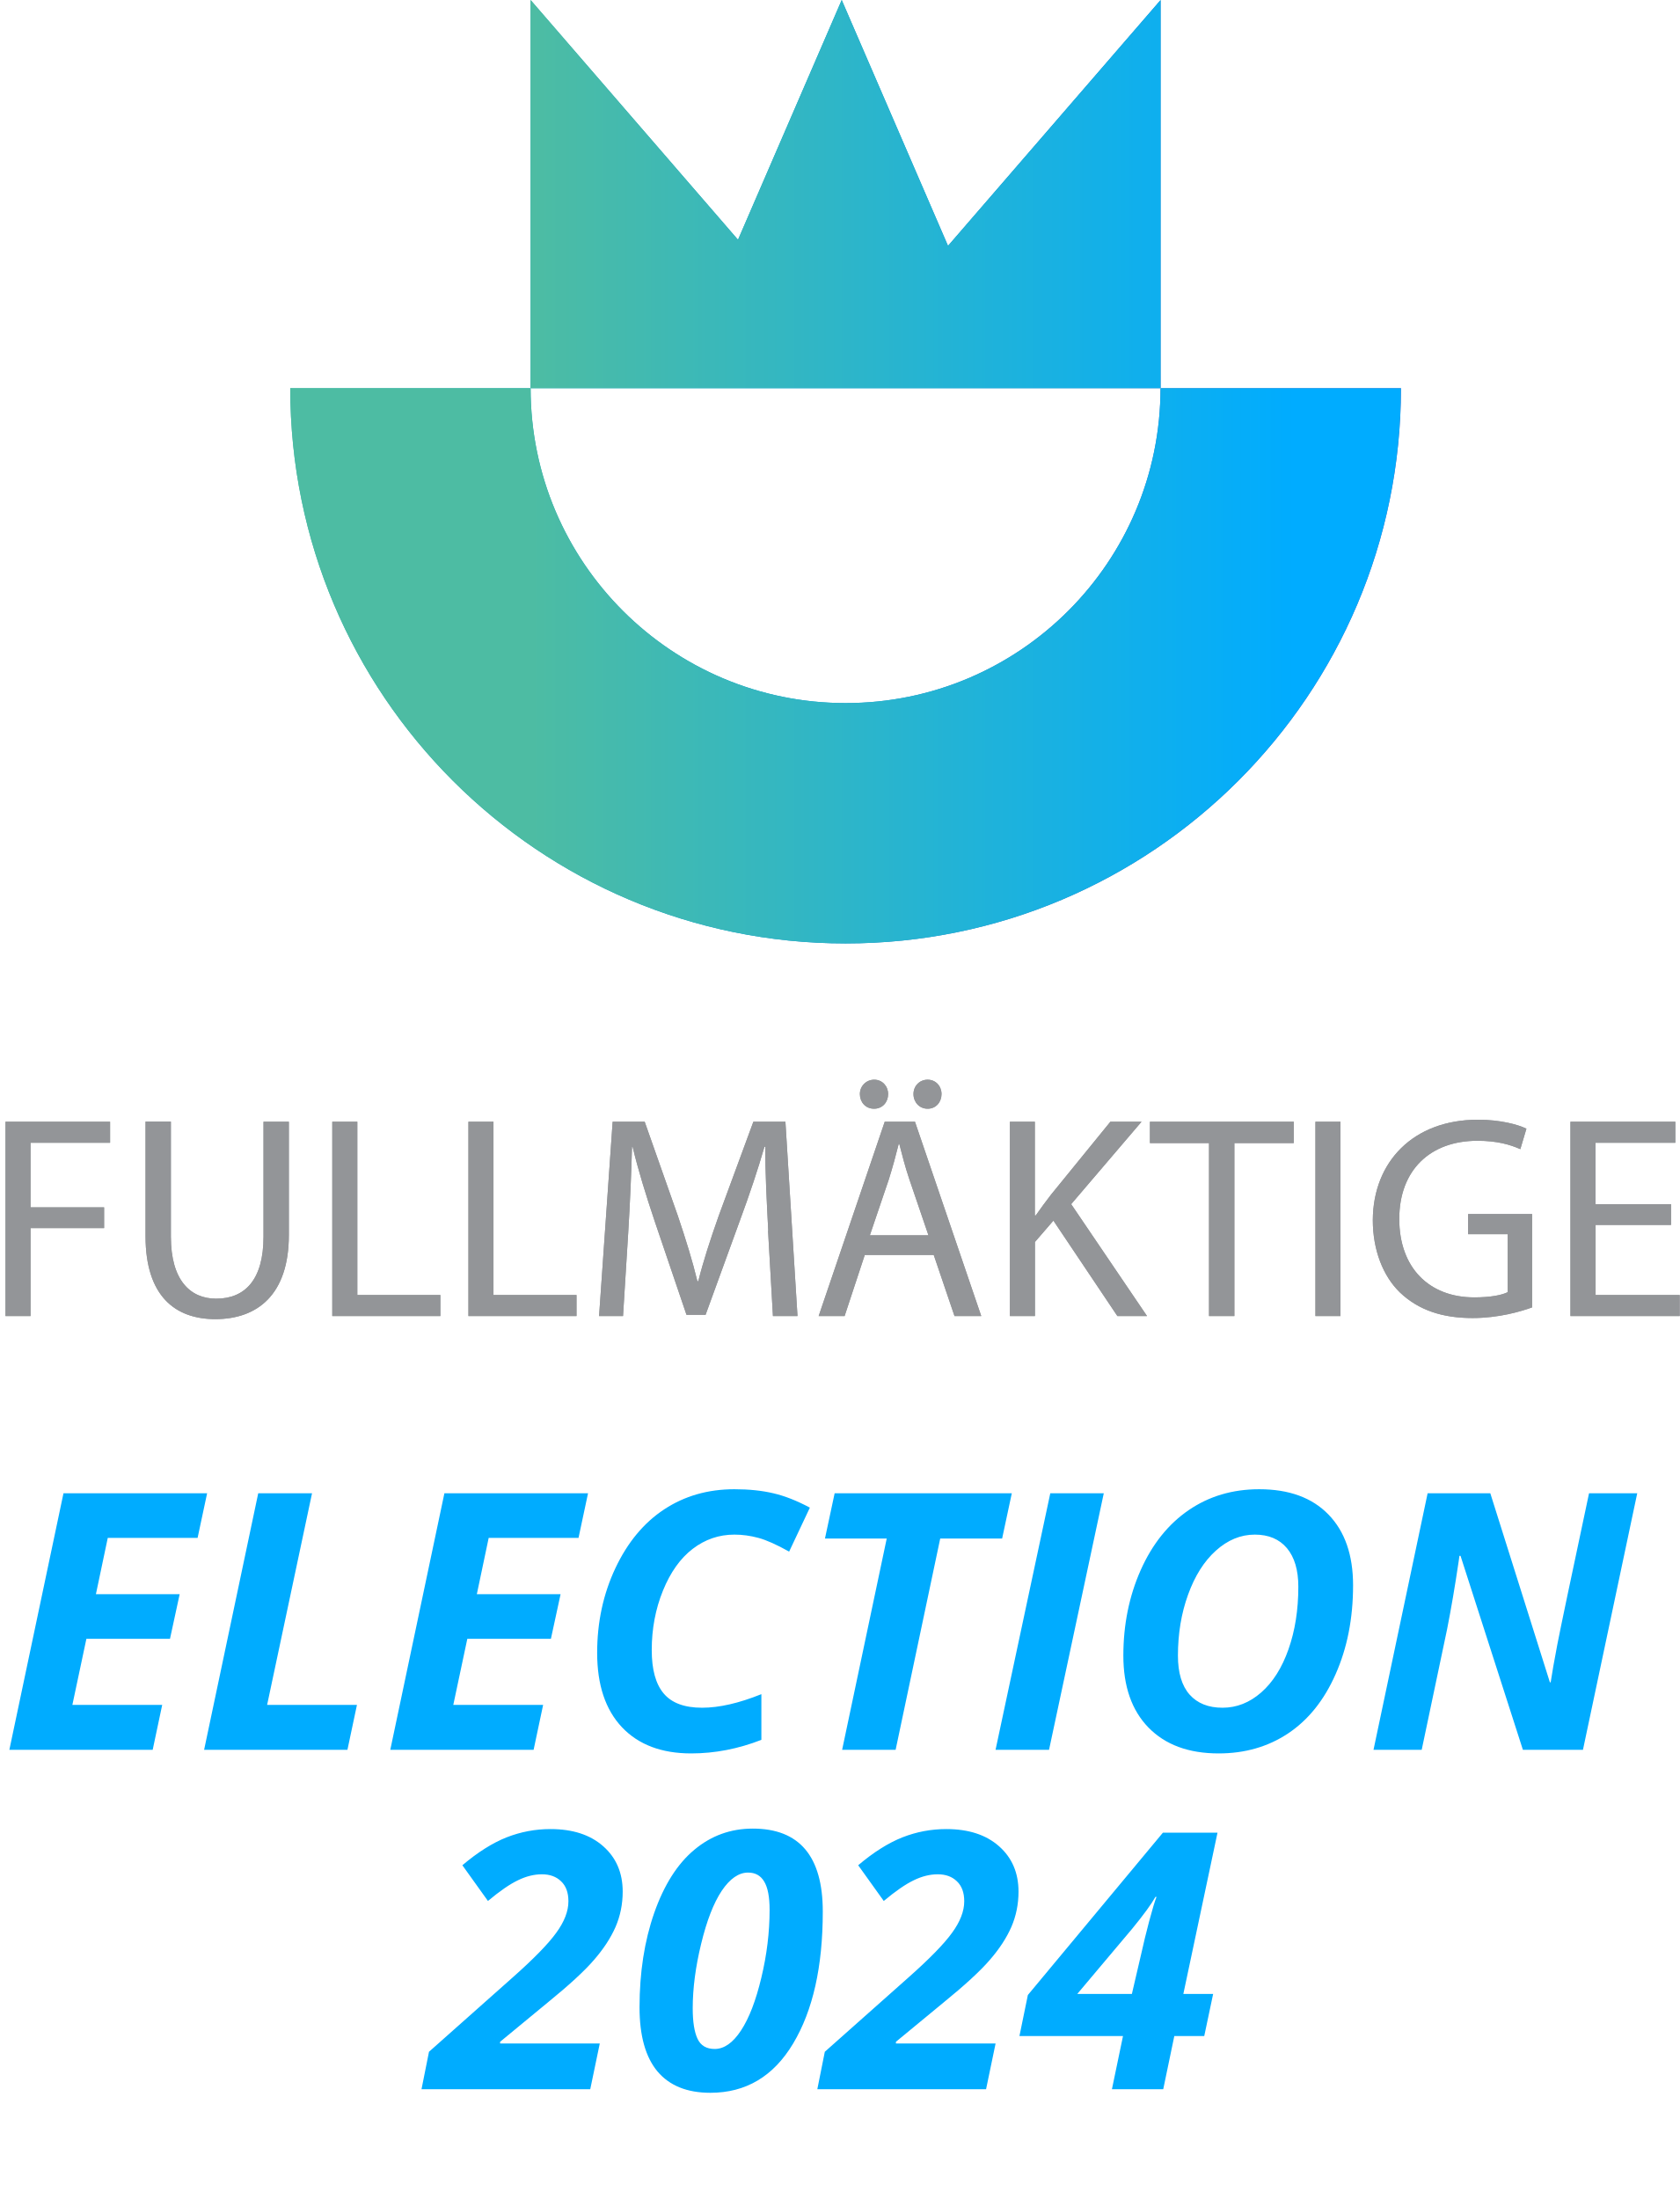
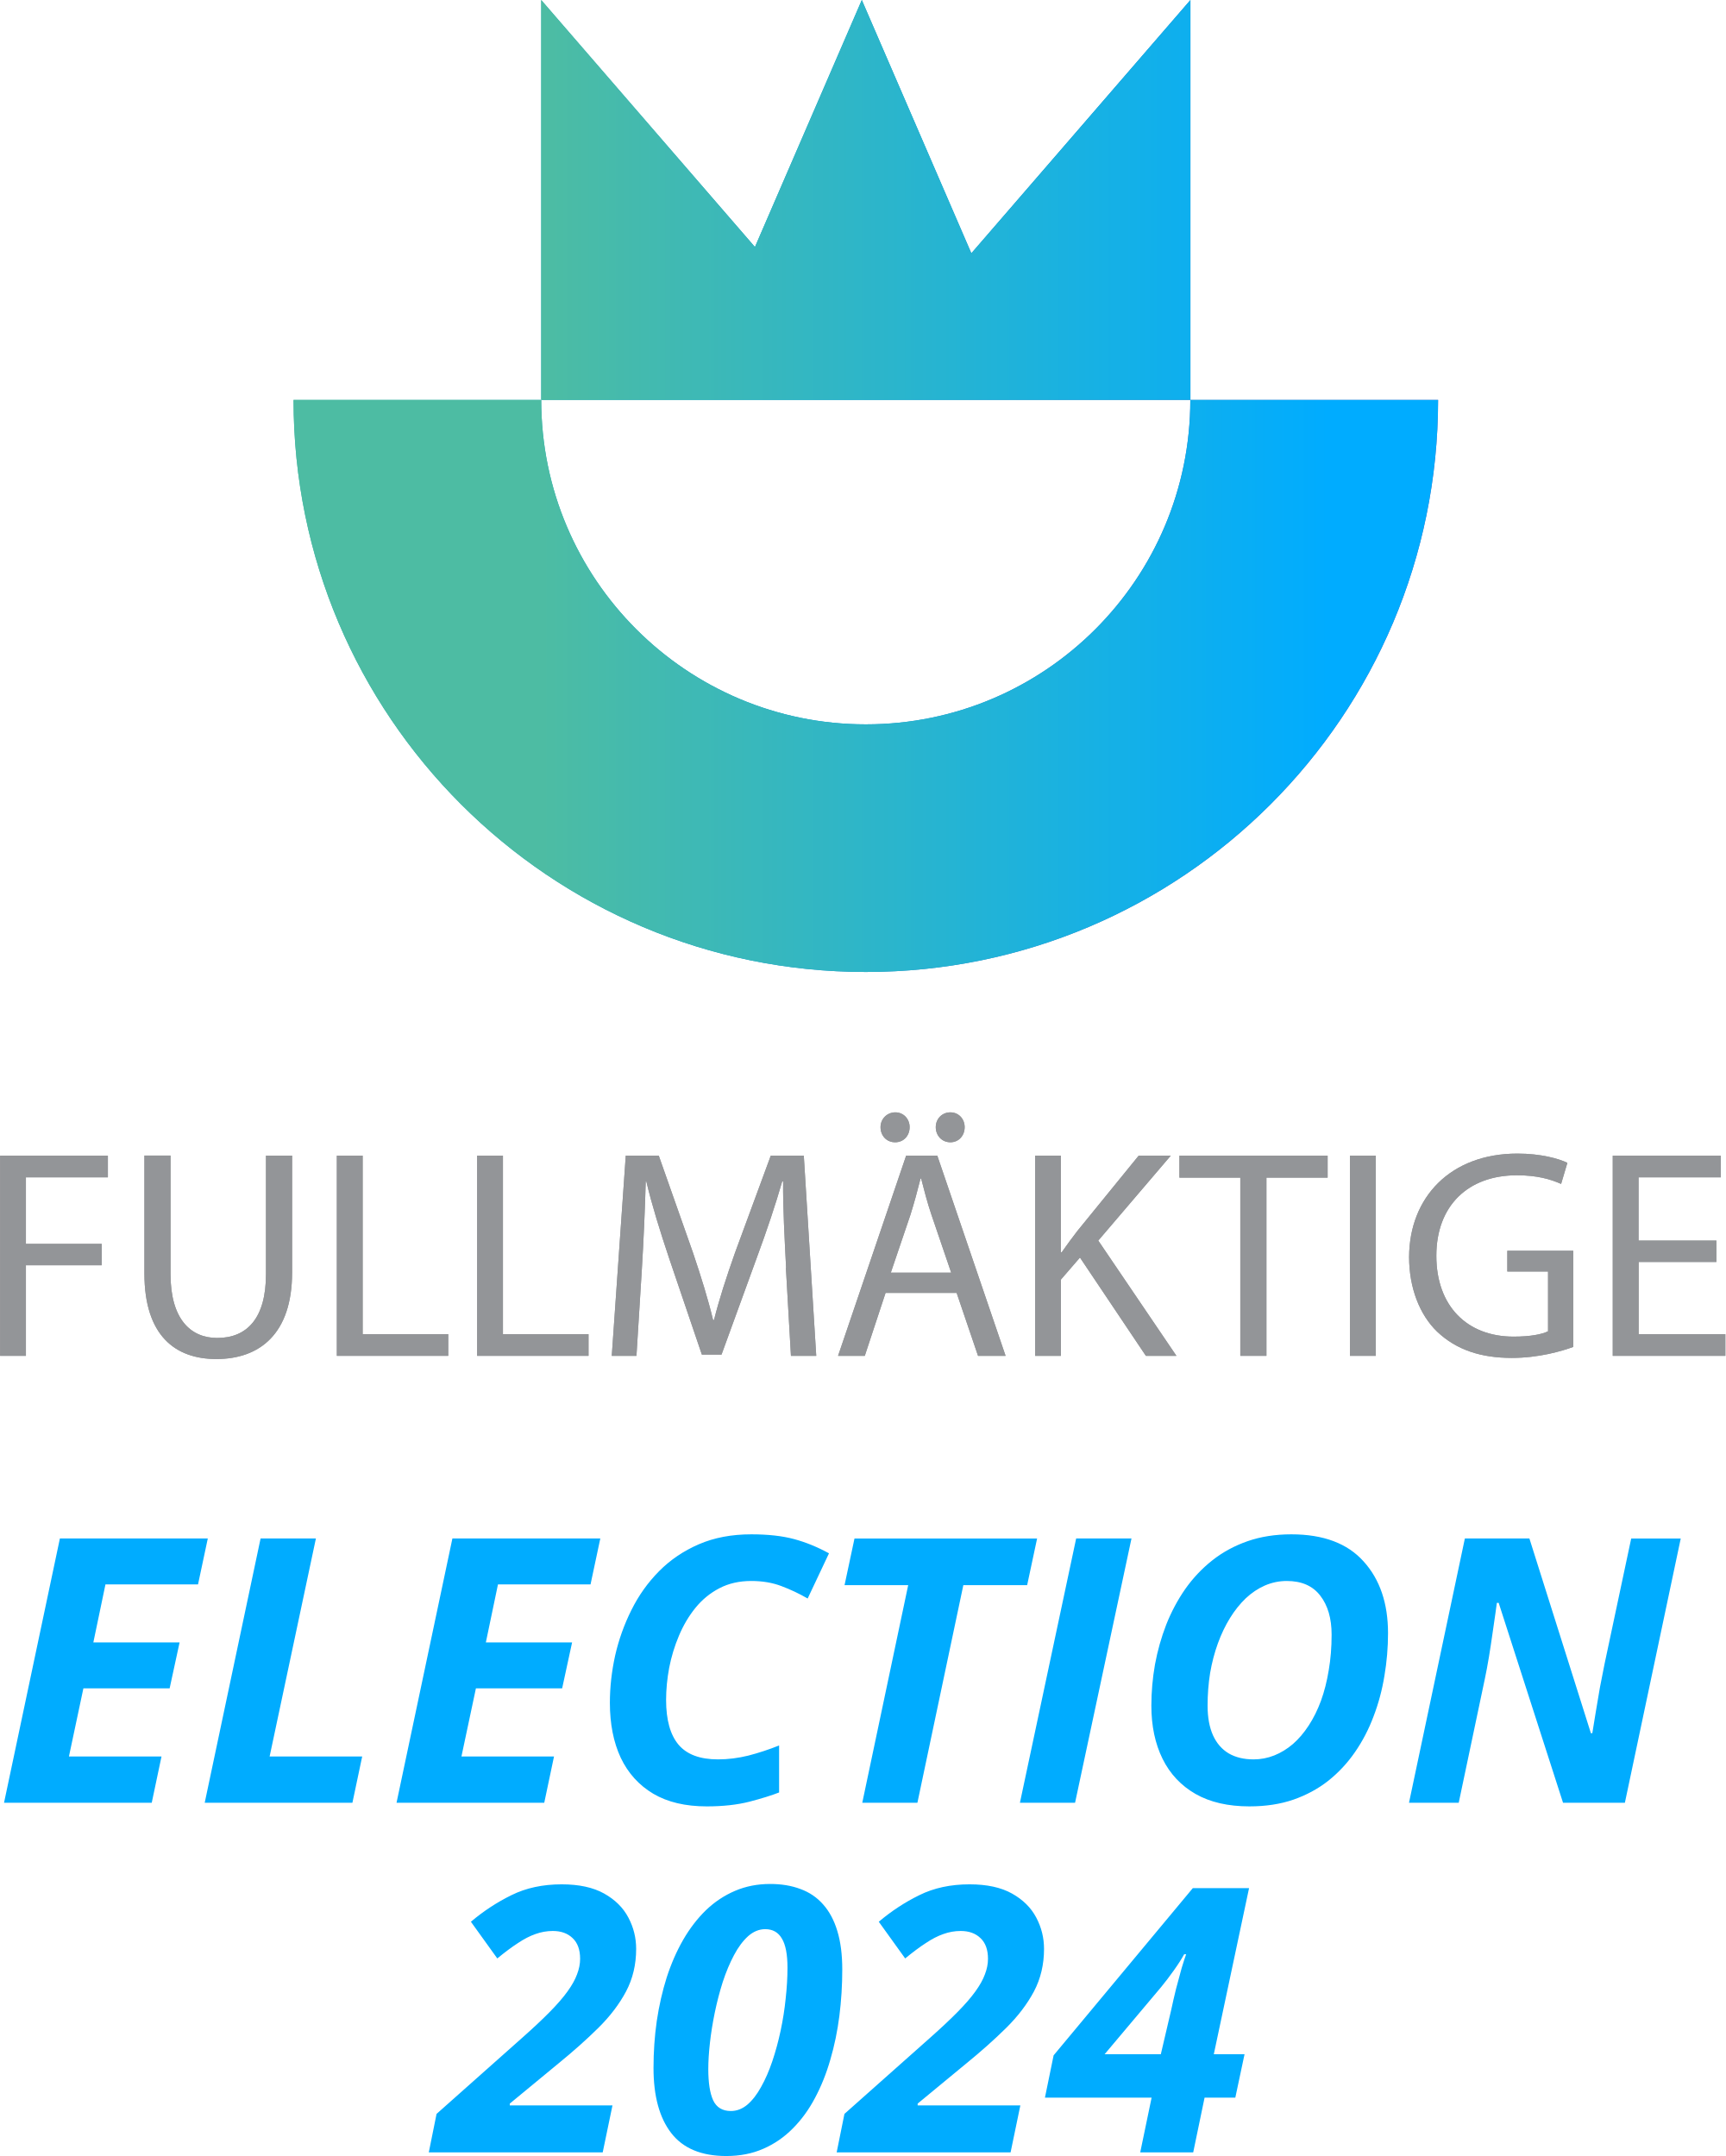
- <svg xmlns="http://www.w3.org/2000/svg" xmlns:xlink="http://www.w3.org/1999/xlink" id="Layer_1" data-name="Layer 1" viewBox="146.08 129.29 168.29 220.31">
-   <defs>
+ <svg xmlns="http://www.w3.org/2000/svg" xmlns:xlink="http://www.w3.org/1999/xlink" id="Layer_1" data-name="Layer 1" version="1.1" viewBox="146.62 129.29 167.75 209.66">
+   <defs id="defs8">
    <linearGradient id="linear-gradient" x1="175.48" x2="292.26" y1="132.42" y2="166.86" gradientUnits="userSpaceOnUse">
-       <stop offset="0" stop-color="#4cbea0" />
-       <stop offset=".5" stop-color="#0099d8" />
-       <stop offset="1" stop-color="#8d54a2" />
+       <stop id="stop1" offset="0" stop-color="#4cbea0" />
+       <stop id="stop2" offset=".5" stop-color="#0099d8" />
+       <stop id="stop3" offset="1" stop-color="#8d54a2" />
    </linearGradient>
    <linearGradient id="linear-gradient-2" x1="164.44" x2="281.43" y1="169.42" y2="203.92" gradientUnits="userSpaceOnUse">
-       <stop offset="0" stop-color="#4cbea0" />
-       <stop offset=".54" stop-color="#0099d8" />
-       <stop offset="1" stop-color="#8d54a2" />
+       <stop id="stop4" offset="0" stop-color="#4cbea0" />
+       <stop id="stop5" offset=".54" stop-color="#0099d8" />
+       <stop id="stop6" offset="1" stop-color="#8d54a2" />
    </linearGradient>
    <linearGradient id="linear-gradient-3" x1="199.33" x2="275.84" y1="148.74" y2="148.74" gradientUnits="userSpaceOnUse">
-       <stop offset="0" stop-color="#4dbca3" />
-       <stop offset="1" stop-color="#00acff" />
+       <stop id="stop7" offset="0" stop-color="#4dbca3" />
+       <stop id="stop8" offset="1" stop-color="#00acff" />
    </linearGradient>
    <linearGradient xlink:href="#linear-gradient-3" id="linear-gradient-4" x1="199.33" x2="275.84" y1="196" y2="196" />
-     <style>.cls-5{stroke-width:0;fill:#939598}</style>
+     <linearGradient xlink:href="#linear-gradient-3" id="linearGradient2" x1="199.33" x2="275.84" y1="148.74" y2="148.74" gradientUnits="userSpaceOnUse" />
+     <style id="style1">.cls-5{stroke-width:0;fill:#939598}</style>
  </defs>
-   <text style="fill:#00acff;font-family:OpenSans-ExtraboldItalic,&quot;Open Sans&quot;;font-size:36px;font-style:italic;font-weight:700" transform="translate(146.08 304.6)">
-     <tspan x="0" y="0">ELECTION</tspan>
-     <tspan x="43.09" y="34">2024</tspan>
-   </text>
-   <path d="M262.36 168.18v-38.89l-21.3 24.63-10.65-24.63-10.39 24.02-20.78-24.02v38.89h63.12z" style="stroke-width:0;fill:url(#linear-gradient)" />
-   <path d="M262.35 168.18c0 17.42-14.13 31.55-31.55 31.55s-31.56-14.13-31.56-31.55h-24.08c0 30.72 24.91 55.63 55.64 55.63s55.64-24.91 55.64-55.63h-24.08Z" style="fill:url(#linear-gradient-2);stroke-width:0" />
-   <path d="M146.62 241.67h10.49v2.11h-7.97v6.47h7.37v2.08h-7.37v8.81h-2.51v-19.47ZM163.2 241.67v11.52c0 4.36 1.94 6.21 4.54 6.21 2.89 0 4.74-1.91 4.74-6.21v-11.52h2.54v11.35c0 5.98-3.15 8.43-7.37 8.43-3.99 0-6.99-2.28-6.99-8.32v-11.47h2.54ZM179.37 241.67h2.51v17.36h8.32v2.11h-10.83v-19.47ZM193.01 241.67h2.51v17.36h8.32v2.11h-10.83v-19.47ZM223.05 252.59c-.14-2.72-.32-5.98-.29-8.41h-.09c-.66 2.28-1.47 4.71-2.46 7.39l-3.44 9.45h-1.91l-3.15-9.27c-.92-2.74-1.7-5.26-2.25-7.57h-.06c-.06 2.43-.2 5.69-.38 8.61l-.52 8.35h-2.4l1.36-19.47h3.21l3.32 9.42c.81 2.4 1.47 4.53 1.96 6.56h.09c.49-1.96 1.18-4.1 2.05-6.56l3.47-9.42h3.21l1.21 19.47h-2.46l-.49-8.55ZM232.72 255.02l-2.02 6.12h-2.6l6.62-19.47h3.03l6.64 19.47h-2.68l-2.08-6.12h-6.9Zm-.49-16.12c0-.81.64-1.44 1.44-1.44s1.39.64 1.39 1.44-.55 1.47-1.41 1.47-1.42-.67-1.42-1.47Zm6.87 14.15-1.91-5.6c-.43-1.27-.72-2.43-1.01-3.55h-.06c-.29 1.16-.61 2.34-.98 3.52l-1.91 5.63h5.86Zm-1.5-14.15c0-.81.61-1.44 1.42-1.44s1.39.64 1.39 1.44-.55 1.47-1.39 1.47-1.42-.67-1.42-1.47ZM247.25 241.67h2.51v9.39h.09c.52-.75 1.04-1.44 1.53-2.08l5.95-7.31h3.12l-7.05 8.26 7.6 11.21h-2.97l-6.41-9.56-1.85 2.14v7.42h-2.51v-19.47ZM267.21 243.81h-5.92v-2.14h14.41v2.14h-5.95v17.33h-2.54v-17.33ZM280.38 241.67v19.47h-2.51v-19.47h2.51ZM299.59 260.27c-1.13.41-3.35 1.07-5.98 1.07-2.95 0-5.37-.75-7.28-2.57-1.67-1.62-2.71-4.22-2.71-7.25.03-5.8 4.02-10.05 10.54-10.05 2.25 0 4.02.49 4.85.9l-.61 2.05c-1.04-.46-2.34-.84-4.3-.84-4.74 0-7.83 2.95-7.83 7.83s2.98 7.86 7.51 7.86c1.65 0 2.77-.23 3.35-.52v-5.81h-3.96v-2.02h6.41v9.36ZM313.51 252.01h-7.57v7.02h8.43v2.11h-10.95v-19.47h10.51v2.11h-8v6.15h7.57v2.08Z" class="cls-5" />
-   <path d="M262.36 168.18v-38.89l-21.3 24.63-10.65-24.63-10.39 24.02-20.78-24.02v38.89h63.12z" style="fill:url(#linear-gradient-3);stroke-width:0" />
-   <path d="M262.35 168.18c0 17.42-14.13 31.55-31.55 31.55s-31.56-14.13-31.56-31.55h-24.08c0 30.72 24.91 55.63 55.64 55.63s55.64-24.91 55.64-55.63h-24.08Z" style="fill:url(#linear-gradient-4);stroke-width:0" />
-   <path d="M146.62 241.67h10.49v2.11h-7.97v6.47h7.37v2.08h-7.37v8.81h-2.51v-19.47ZM163.2 241.67v11.52c0 4.36 1.94 6.21 4.54 6.21 2.89 0 4.74-1.91 4.74-6.21v-11.52h2.54v11.35c0 5.98-3.15 8.43-7.37 8.43-3.99 0-6.99-2.28-6.99-8.32v-11.47h2.54ZM179.37 241.67h2.51v17.36h8.32v2.11h-10.83v-19.47ZM193.01 241.67h2.51v17.36h8.32v2.11h-10.83v-19.47ZM223.05 252.59c-.14-2.72-.32-5.98-.29-8.41h-.09c-.66 2.28-1.47 4.71-2.46 7.39l-3.44 9.45h-1.91l-3.15-9.27c-.92-2.74-1.7-5.26-2.25-7.57h-.06c-.06 2.43-.2 5.69-.38 8.61l-.52 8.35h-2.4l1.36-19.47h3.21l3.32 9.42c.81 2.4 1.47 4.53 1.96 6.56h.09c.49-1.96 1.18-4.1 2.05-6.56l3.47-9.42h3.21l1.21 19.47h-2.46l-.49-8.55ZM232.72 255.02l-2.02 6.12h-2.6l6.62-19.47h3.03l6.64 19.47h-2.68l-2.08-6.12h-6.9Zm-.49-16.12c0-.81.64-1.44 1.44-1.44s1.39.64 1.39 1.44-.55 1.47-1.41 1.47-1.42-.67-1.42-1.47Zm6.87 14.15-1.91-5.6c-.43-1.27-.72-2.43-1.01-3.55h-.06c-.29 1.16-.61 2.34-.98 3.52l-1.91 5.63h5.86Zm-1.5-14.15c0-.81.61-1.44 1.42-1.44s1.39.64 1.39 1.44-.55 1.47-1.39 1.47-1.42-.67-1.42-1.47ZM247.25 241.67h2.51v9.39h.09c.52-.75 1.04-1.44 1.53-2.08l5.95-7.31h3.12l-7.05 8.26 7.6 11.21h-2.97l-6.41-9.56-1.85 2.14v7.42h-2.51v-19.47ZM267.21 243.81h-5.92v-2.14h14.41v2.14h-5.95v17.33h-2.54v-17.33ZM280.38 241.67v19.47h-2.51v-19.47h2.51ZM299.59 260.27c-1.13.41-3.35 1.07-5.98 1.07-2.95 0-5.37-.75-7.28-2.57-1.67-1.62-2.71-4.22-2.71-7.25.03-5.8 4.02-10.05 10.54-10.05 2.25 0 4.02.49 4.85.9l-.61 2.05c-1.04-.46-2.34-.84-4.3-.84-4.74 0-7.83 2.95-7.83 7.83s2.98 7.86 7.51 7.86c1.65 0 2.77-.23 3.35-.52v-5.81h-3.96v-2.02h6.41v9.36ZM313.51 252.01h-7.57v7.02h8.43v2.11h-10.95v-19.47h10.51v2.11h-8v6.15h7.57v2.08Z" class="cls-5" />
+   <g id="text9" aria-label="ELECTION2024" style="font-style:italic;font-weight:700;font-size:36px;font-family:OpenSans-ExtraboldItalic,&quot;Open Sans&quot;;fill:#00acff" transform="translate(146.08 304.6)">
+     <path id="path33" d="m.932 0 5.431-25.7h14.38l-.95 4.466h-9l-1.178 5.642H18l-.967 4.465H8.648L7.242-4.5h9L15.293 0Zm19.511 0 5.432-25.7h5.379l-4.5 21.2h9l-.95 4.5Zm18.65 0 5.432-25.7h14.38l-.95 4.466h-9l-1.178 5.642h8.385l-.967 4.465h-8.384L45.404-4.5h9L53.455 0Zm30.165.352q-3.112 0-5.203-1.23-2.092-1.249-3.164-3.499-1.055-2.268-1.055-5.344 0-2.267.51-4.588.527-2.32 1.582-4.43 1.054-2.126 2.69-3.779 1.634-1.652 3.866-2.619 2.233-.967 5.098-.967 2.443 0 4.148.458 1.706.457 3.41 1.388l-2.074 4.395q-1.248-.721-2.566-1.213-1.3-.492-2.918-.492-1.74 0-3.094.703-1.353.703-2.338 1.916-.966 1.195-1.6 2.707-.632 1.494-.948 3.111-.3 1.617-.3 3.129 0 2.918 1.214 4.36 1.213 1.423 3.832 1.423 1.459 0 2.953-.369 1.494-.387 2.988-.984v4.57q-1.072.422-2.883.897-1.793.457-4.148.457ZM84.375 0l4.465-21.164h-6.188l.967-4.535h17.754l-.967 4.535h-6.205L89.736 0Zm15.328 0 5.467-25.7h5.379L105.064 0Zm22.324.352q-3.129 0-5.256-1.213-2.109-1.213-3.199-3.41-1.09-2.215-1.09-5.168 0-2.004.352-4.008.37-2.004 1.09-3.867.738-1.864 1.846-3.463 1.125-1.6 2.636-2.795 1.512-1.196 3.428-1.864 1.916-.668 4.254-.668 4.676 0 7.031 2.637 2.373 2.62 2.373 6.979 0 2.092-.351 4.148-.334 2.057-1.055 3.938-.703 1.88-1.81 3.48-1.09 1.582-2.585 2.777-1.494 1.178-3.41 1.846-1.898.65-4.254.65zm.387-4.57q1.055 0 2.022-.387.966-.387 1.81-1.108.844-.738 1.53-1.793.703-1.072 1.195-2.408.492-1.354.756-2.97.28-1.618.28-3.464 0-2.373-1.107-3.797-1.09-1.423-3.252-1.423-1.107 0-2.127.44-1.001.439-1.863 1.247-.844.809-1.53 1.916-.685 1.108-1.177 2.461-.492 1.354-.756 2.883-.246 1.53-.246 3.182 0 1.705.528 2.882.527 1.16 1.529 1.758 1.002.58 2.408.58zM137.531 0l5.432-25.7h6.275l5.977 18.932h.14q.124-.755.317-1.95.193-1.214.422-2.497.246-1.3.457-2.32l2.584-12.164h4.816L158.52 0h-6.012l-6.258-19.441h-.176q-.017.21-.14 1.02-.106.808-.282 1.95-.158 1.125-.351 2.303-.194 1.16-.387 2.074L142.365 0Z" />
+     <path id="path34" d="m42.229 34 .756-3.744 8.384-7.453q1.565-1.389 2.637-2.479t1.705-1.969q.65-.896.932-1.67.299-.773.299-1.511 0-1.319-.721-2.004-.72-.703-1.934-.703-.861 0-1.687.299-.809.28-1.705.879-.897.58-2.004 1.494l-2.567-3.569q1.829-1.547 3.938-2.584 2.127-1.054 4.887-1.054 2.53 0 4.13.896 1.6.897 2.356 2.338.756 1.424.756 3.041 0 2.285-.985 4.148-.984 1.846-2.689 3.534-1.705 1.687-3.885 3.463l-4.728 3.902v.176h9.984l-.95 4.57Zm28.933.352q-3.638 0-5.361-2.233-1.723-2.232-1.723-6.328 0-2.355.317-4.57.334-2.233.966-4.237.65-2.004 1.6-3.656.967-1.67 2.215-2.883 1.266-1.213 2.83-1.88 1.564-.669 3.41-.669 1.653 0 2.953.493 1.301.474 2.198 1.494.914 1.02 1.388 2.601.475 1.565.475 3.727 0 2.285-.281 4.518-.282 2.214-.88 4.253-.58 2.022-1.493 3.727-.897 1.705-2.163 2.97-1.248 1.266-2.865 1.97-1.6.703-3.586.703zm.44-4.377q.861 0 1.6-.616.738-.632 1.335-1.722.615-1.09 1.09-2.496.475-1.407.809-2.971.334-1.565.492-3.129.176-1.582.176-3.006 0-1.933-.545-2.83-.528-.914-1.617-.914-.897 0-1.67.686-.756.685-1.371 1.845-.616 1.16-1.09 2.602-.457 1.441-.774 2.97-.316 1.53-.474 2.954-.159 1.423-.159 2.548 0 2.004.475 3.042.492 1.037 1.723 1.037zM81.885 34l.756-3.744 8.385-7.453q1.564-1.389 2.636-2.479 1.073-1.09 1.705-1.969.65-.896.932-1.67.299-.773.299-1.511 0-1.319-.72-2.004-.722-.703-1.934-.703-.862 0-1.688.299-.809.28-1.705.879-.897.58-2.004 1.494l-2.566-3.569q1.828-1.547 3.937-2.584 2.127-1.054 4.887-1.054 2.531 0 4.13.896 1.6.897 2.356 2.338.756 1.424.756 3.041 0 2.285-.984 4.148-.985 1.846-2.69 3.534-1.705 1.687-3.885 3.463l-4.728 3.902v.176h9.984L98.795 34Zm29.514 0 1.107-5.326h-10.371l.844-4.113L116.514 8.3h5.467l-3.428 16.154h2.988l-.896 4.219h-2.989L116.55 34Zm-3.463-9.545h5.466l1.02-4.36q.193-.913.457-1.986.281-1.09.545-2.021.281-.932.44-1.354h-.194q-.387.704-1.002 1.565-.598.844-1.23 1.617z" />
+   </g>
+   <g id="g33">
+     <g id="g21">
+       <g id="g9">
+         <path id="polygon9" d="m241.06 153.92-10.65-24.63-10.39 24.02-20.78-24.02v38.89h63.12v-38.89z" style="fill:url(#linear-gradient);stroke-width:0" />
+         <path id="path9" d="M262.35 168.18c0 17.42-14.13 31.55-31.55 31.55s-31.56-14.13-31.56-31.55h-24.08c0 30.72 24.91 55.63 55.64 55.63s55.64-24.91 55.64-55.63h-24.08z" style="fill:url(#linear-gradient-2);stroke-width:0" />
+       </g>
+       <g id="g20">
+         <path id="path10" d="M146.62 241.67h10.49v2.11h-7.97v6.47h7.37v2.08h-7.37v8.81h-2.51v-19.47z" class="cls-5" />
+         <path id="path11" d="M163.2 241.67v11.52c0 4.36 1.94 6.21 4.54 6.21 2.89 0 4.74-1.91 4.74-6.21v-11.52h2.54v11.35c0 5.98-3.15 8.43-7.37 8.43-3.99 0-6.99-2.28-6.99-8.32v-11.47h2.54z" class="cls-5" />
+         <path id="path12" d="M179.37 241.67h2.51v17.36h8.32v2.11h-10.83z" class="cls-5" />
+         <path id="path13" d="M193.01 241.67h2.51v17.36h8.32v2.11h-10.83z" class="cls-5" />
+         <path id="path14" d="M223.05 252.59c-.14-2.72-.32-5.98-.29-8.41h-.09c-.66 2.28-1.47 4.71-2.46 7.39l-3.44 9.45h-1.91l-3.15-9.27c-.92-2.74-1.7-5.26-2.25-7.57h-.06c-.06 2.43-.2 5.69-.38 8.61l-.52 8.35h-2.4l1.36-19.47h3.21l3.32 9.42c.81 2.4 1.47 4.53 1.96 6.56h.09c.49-1.96 1.18-4.1 2.05-6.56l3.47-9.42h3.21l1.21 19.47h-2.46l-.49-8.55z" class="cls-5" />
+         <path id="path15" d="m232.72 255.02-2.02 6.12h-2.6l6.62-19.47h3.03l6.64 19.47h-2.68l-2.08-6.12h-6.9zm-.49-16.12c0-.81.64-1.44 1.44-1.44.8 0 1.39.64 1.39 1.44 0 .8-.55 1.47-1.41 1.47-.86 0-1.42-.67-1.42-1.47zm6.87 14.15-1.91-5.6c-.43-1.27-.72-2.43-1.01-3.55h-.06c-.29 1.16-.61 2.34-.98 3.52l-1.91 5.63h5.86zm-1.5-14.15c0-.81.61-1.44 1.42-1.44.81 0 1.39.64 1.39 1.44 0 .8-.55 1.47-1.39 1.47-.84 0-1.42-.67-1.42-1.47z" class="cls-5" />
+         <path id="path16" d="M247.25 241.67h2.51v9.39h.09c.52-.75 1.04-1.44 1.53-2.08l5.95-7.31h3.12l-7.05 8.26 7.6 11.21h-2.97l-6.41-9.56-1.85 2.14v7.42h-2.51v-19.47z" class="cls-5" />
+         <path id="path17" d="M267.21 243.81h-5.92v-2.14h14.41v2.14h-5.95v17.33h-2.54z" class="cls-5" />
+         <path id="path18" d="M280.38 241.67v19.47h-2.51v-19.47z" class="cls-5" />
+         <path id="path19" d="M299.59 260.27c-1.13.41-3.35 1.07-5.98 1.07-2.95 0-5.37-.75-7.28-2.57-1.67-1.62-2.71-4.22-2.71-7.25.03-5.8 4.02-10.05 10.54-10.05 2.25 0 4.02.49 4.85.9l-.61 2.05c-1.04-.46-2.34-.84-4.3-.84-4.74 0-7.83 2.95-7.83 7.83s2.98 7.86 7.51 7.86c1.65 0 2.77-.23 3.35-.52v-5.81h-3.96v-2.02h6.41v9.36z" class="cls-5" />
+         <path id="path20" d="M313.51 252.01h-7.57v7.02h8.43v2.11h-10.95v-19.47h10.51v2.11h-8v6.15h7.57v2.08z" class="cls-5" />
+       </g>
+     </g>
+     <g id="g22">
+       <path id="polygon21" d="m241.06 153.92-10.65-24.63-10.39 24.02-20.78-24.02v38.89h63.12v-38.89z" style="fill:url(#linearGradient2);stroke-width:0" />
+       <path id="path21" d="M262.35 168.18c0 17.42-14.13 31.55-31.55 31.55s-31.56-14.13-31.56-31.55h-24.08c0 30.72 24.91 55.63 55.64 55.63s55.64-24.91 55.64-55.63h-24.08z" style="fill:url(#linear-gradient-4);stroke-width:0" />
+     </g>
+     <g id="g32">
+       <path id="path22" d="M146.62 241.67h10.49v2.11h-7.97v6.47h7.37v2.08h-7.37v8.81h-2.51v-19.47z" class="cls-5" />
+       <path id="path23" d="M163.2 241.67v11.52c0 4.36 1.94 6.21 4.54 6.21 2.89 0 4.74-1.91 4.74-6.21v-11.52h2.54v11.35c0 5.98-3.15 8.43-7.37 8.43-3.99 0-6.99-2.28-6.99-8.32v-11.47h2.54z" class="cls-5" />
+       <path id="path24" d="M179.37 241.67h2.51v17.36h8.32v2.11h-10.83z" class="cls-5" />
+       <path id="path25" d="M193.01 241.67h2.51v17.36h8.32v2.11h-10.83z" class="cls-5" />
+       <path id="path26" d="M223.05 252.59c-.14-2.72-.32-5.98-.29-8.41h-.09c-.66 2.28-1.47 4.71-2.46 7.39l-3.44 9.45h-1.91l-3.15-9.27c-.92-2.74-1.7-5.26-2.25-7.57h-.06c-.06 2.43-.2 5.69-.38 8.61l-.52 8.35h-2.4l1.36-19.47h3.21l3.32 9.42c.81 2.4 1.47 4.53 1.96 6.56h.09c.49-1.96 1.18-4.1 2.05-6.56l3.47-9.42h3.21l1.21 19.47h-2.46l-.49-8.55z" class="cls-5" />
+       <path id="path27" d="m232.72 255.02-2.02 6.12h-2.6l6.62-19.47h3.03l6.64 19.47h-2.68l-2.08-6.12h-6.9zm-.49-16.12c0-.81.64-1.44 1.44-1.44.8 0 1.39.64 1.39 1.44 0 .8-.55 1.47-1.41 1.47-.86 0-1.42-.67-1.42-1.47zm6.87 14.15-1.91-5.6c-.43-1.27-.72-2.43-1.01-3.55h-.06c-.29 1.16-.61 2.34-.98 3.52l-1.91 5.63h5.86zm-1.5-14.15c0-.81.61-1.44 1.42-1.44.81 0 1.39.64 1.39 1.44 0 .8-.55 1.47-1.39 1.47-.84 0-1.42-.67-1.42-1.47z" class="cls-5" />
+       <path id="path28" d="M247.25 241.67h2.51v9.39h.09c.52-.75 1.04-1.44 1.53-2.08l5.95-7.31h3.12l-7.05 8.26 7.6 11.21h-2.97l-6.41-9.56-1.85 2.14v7.42h-2.51v-19.47z" class="cls-5" />
+       <path id="path29" d="M267.21 243.81h-5.92v-2.14h14.41v2.14h-5.95v17.33h-2.54z" class="cls-5" />
+       <path id="path30" d="M280.38 241.67v19.47h-2.51v-19.47z" class="cls-5" />
+       <path id="path31" d="M299.59 260.27c-1.13.41-3.35 1.07-5.98 1.07-2.95 0-5.37-.75-7.28-2.57-1.67-1.62-2.71-4.22-2.71-7.25.03-5.8 4.02-10.05 10.54-10.05 2.25 0 4.02.49 4.85.9l-.61 2.05c-1.04-.46-2.34-.84-4.3-.84-4.74 0-7.83 2.95-7.83 7.83s2.98 7.86 7.51 7.86c1.65 0 2.77-.23 3.35-.52v-5.81h-3.96v-2.02h6.41v9.36z" class="cls-5" />
+       <path id="path32" d="M313.51 252.01h-7.57v7.02h8.43v2.11h-10.95v-19.47h10.51v2.11h-8v6.15h7.57v2.08z" class="cls-5" />
+     </g>
+   </g>
</svg>
